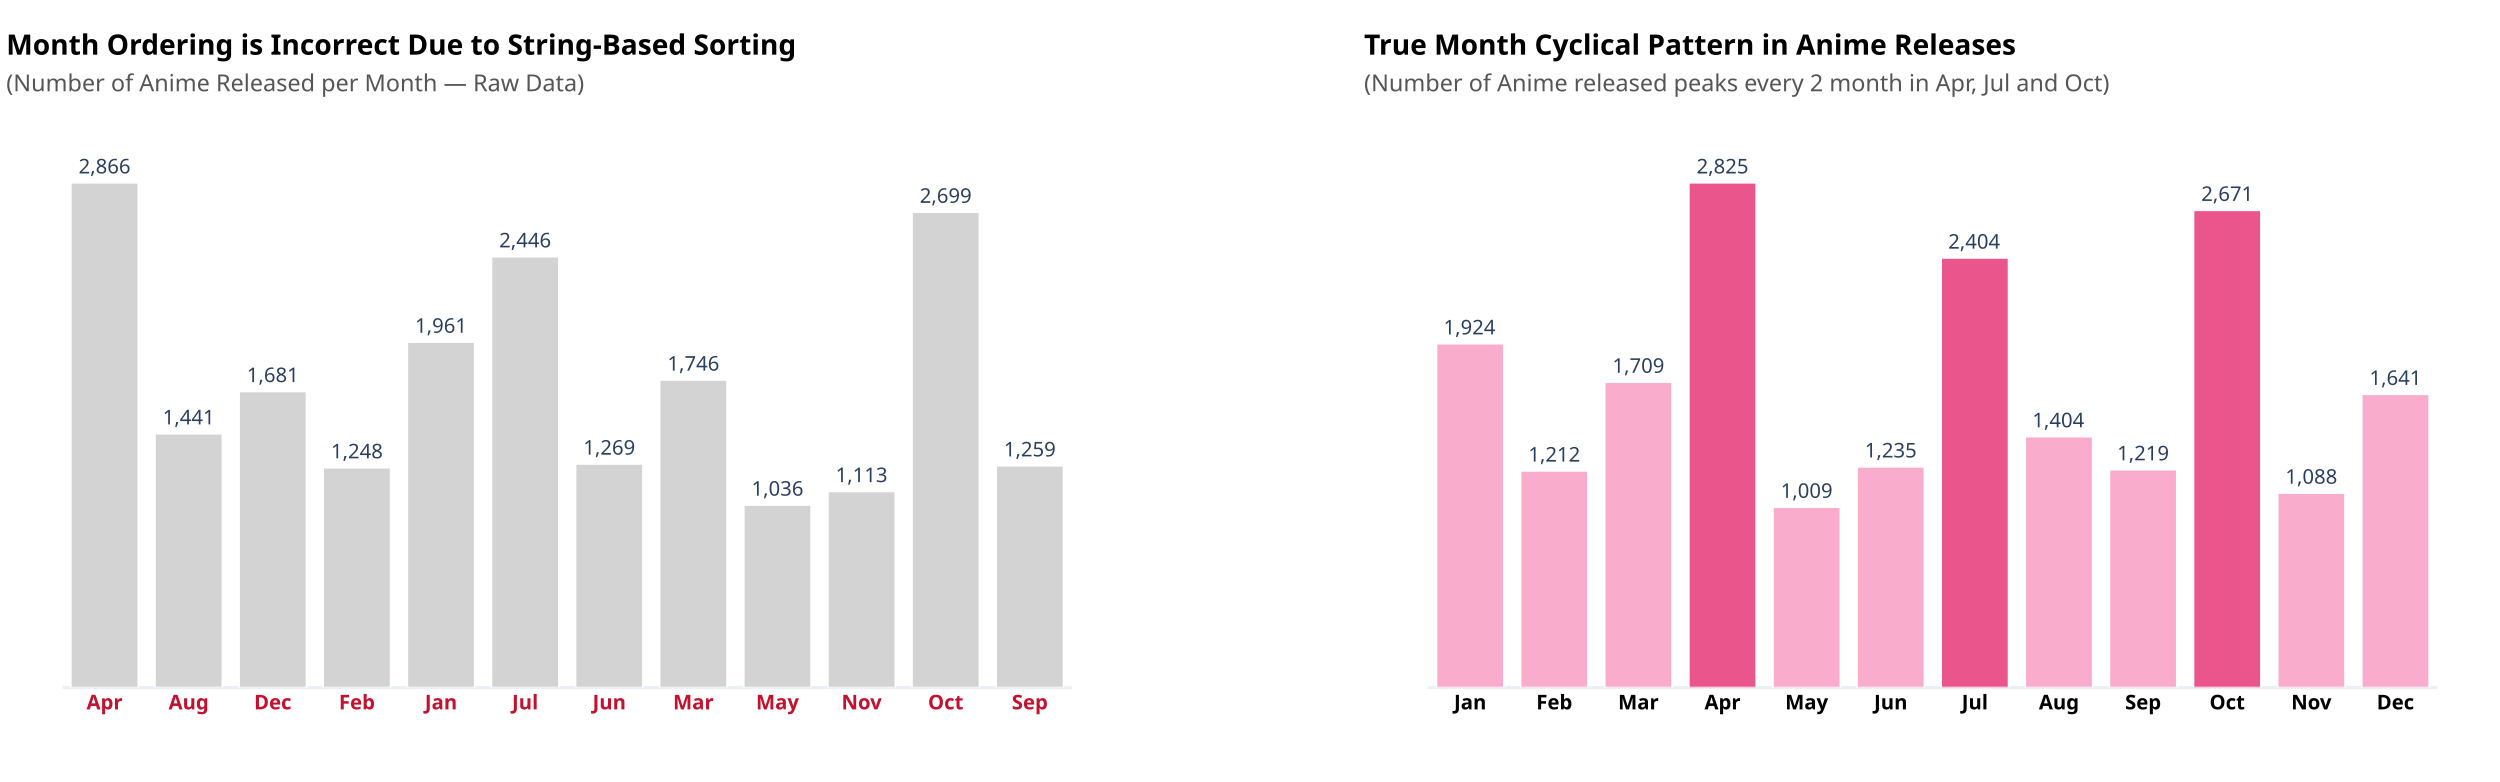
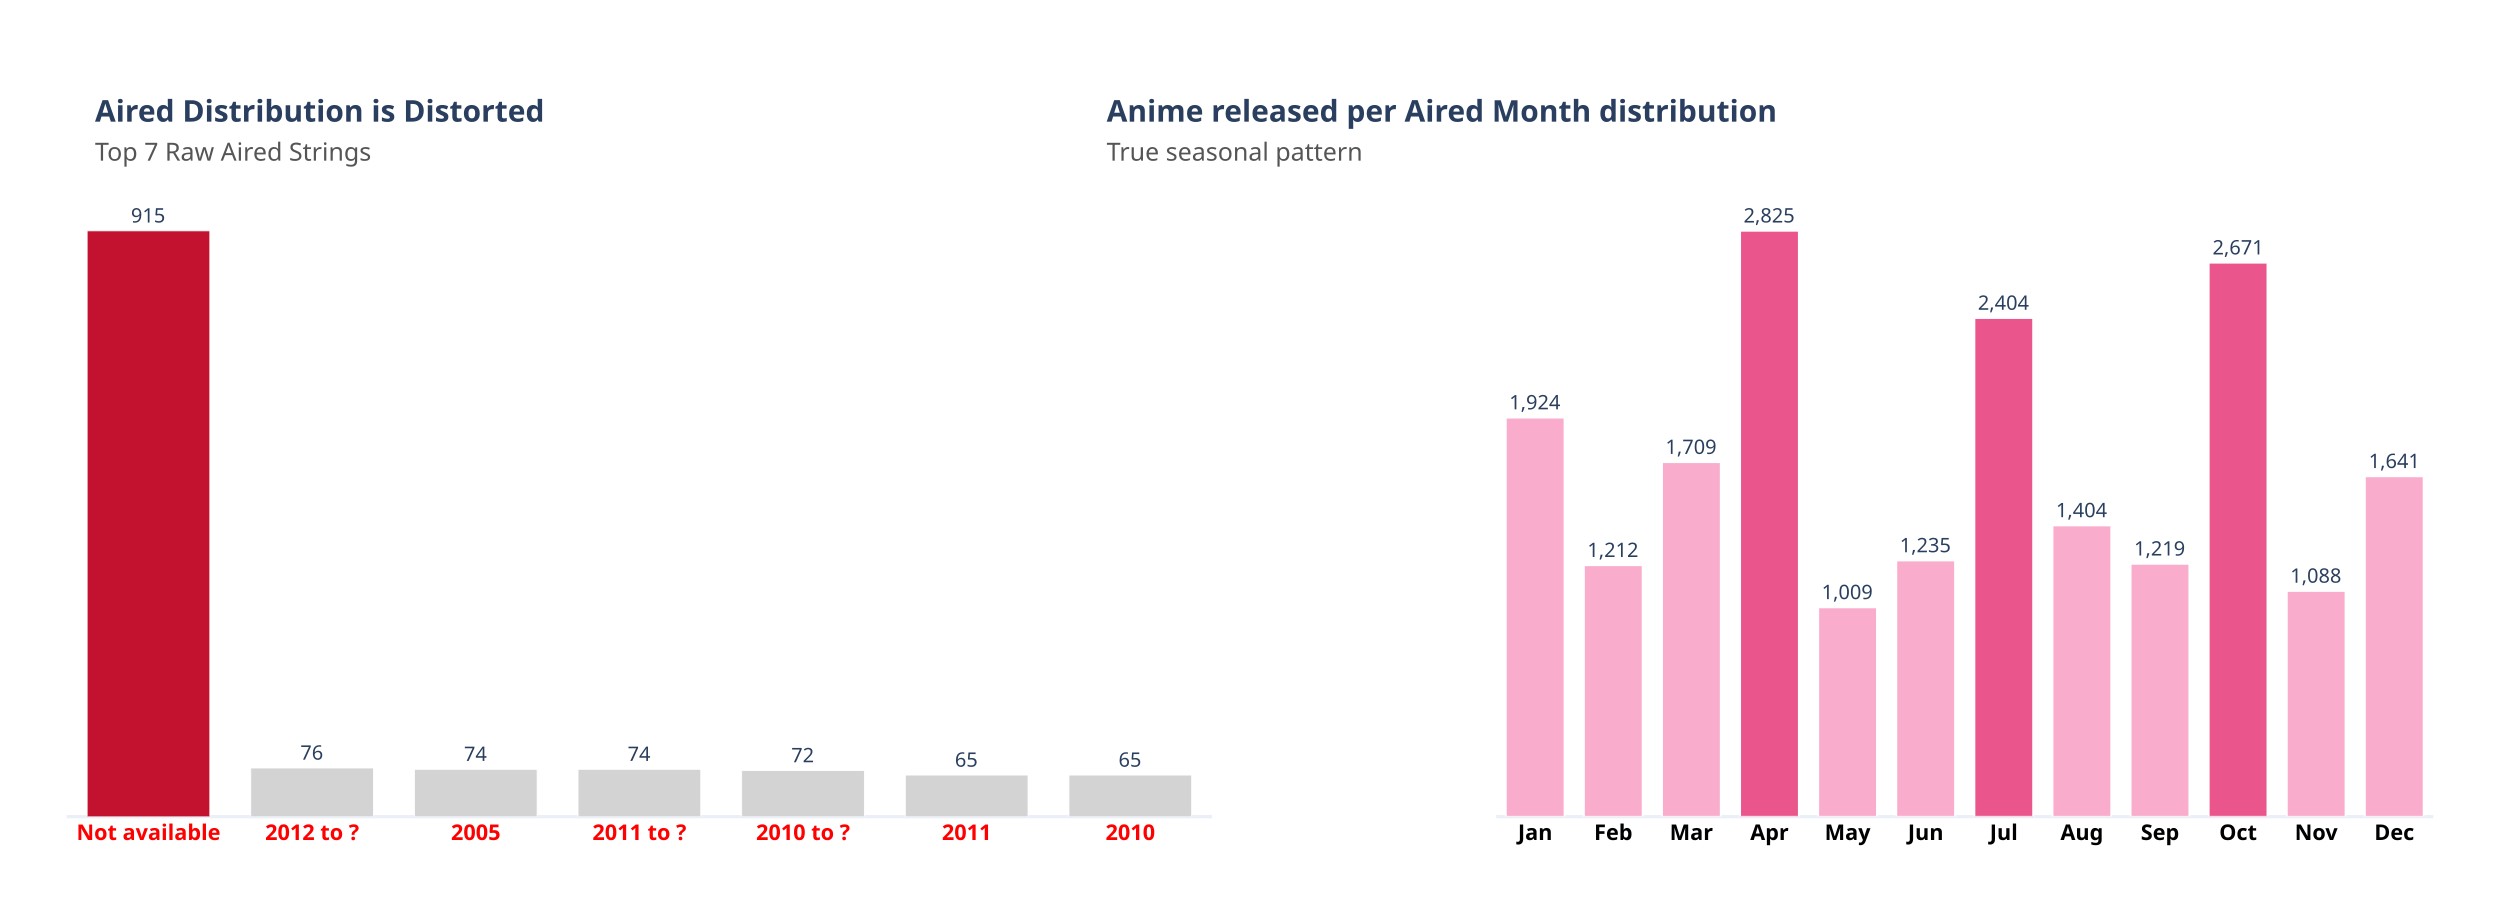
- <svg xmlns="http://www.w3.org/2000/svg" class="main-svg" width="1600" height="500" style="" viewBox="0 0 1600 500">
-   <rect x="0" y="0" width="1600" height="500" style="fill: rgb(0, 0, 0); fill-opacity: 0;" />
-   <defs id="defs-ec958b">
+ <svg xmlns="http://www.w3.org/2000/svg" class="main-svg" width="1500" height="550" style="" viewBox="0 0 1500 550">
+   <rect x="0" y="0" width="1500" height="550" style="fill: rgb(0, 0, 0); fill-opacity: 0;" />
+   <defs id="defs-33fd9f">
    <g class="clips">
-       <clipPath id="clipec958bxyplot" class="plotclip">
-         <rect width="646" height="340" />
-       </clipPath>
-       <clipPath id="clipec958bx2y2plot" class="plotclip">
-         <rect width="646" height="340" />
-       </clipPath>
-       <clipPath class="axesclip" id="clipec958bx">
-         <rect x="40" y="0" width="646" height="500" />
-       </clipPath>
-       <clipPath class="axesclip" id="clipec958by">
-         <rect x="0" y="100" width="1600" height="340" />
-       </clipPath>
-       <clipPath class="axesclip" id="clipec958bxy">
-         <rect x="40" y="100" width="646" height="340" />
-       </clipPath>
-       <clipPath class="axesclip" id="clipec958by2">
-         <rect x="0" y="100" width="1600" height="340" />
-       </clipPath>
-       <clipPath class="axesclip" id="clipec958bxy2">
-         <rect x="40" y="100" width="646" height="340" />
-       </clipPath>
-       <clipPath class="axesclip" id="clipec958bx2">
-         <rect x="914" y="0" width="646" height="500" />
-       </clipPath>
-       <clipPath class="axesclip" id="clipec958bx2y">
-         <rect x="914" y="100" width="646" height="340" />
-       </clipPath>
-       <clipPath class="axesclip" id="clipec958bx2y2">
-         <rect x="914" y="100" width="646" height="340" />
+       <clipPath id="clip33fd9fxyplot" class="plotclip">
+         <rect width="687.28" height="370" />
+       </clipPath>
+       <clipPath id="clip33fd9fx2y2plot" class="plotclip">
+         <rect width="562.32" height="370" />
+       </clipPath>
+       <clipPath class="axesclip" id="clip33fd9fx">
+         <rect x="40" y="0" width="687.28" height="550" />
+       </clipPath>
+       <clipPath class="axesclip" id="clip33fd9fy">
+         <rect x="0" y="120" width="1500" height="370" />
+       </clipPath>
+       <clipPath class="axesclip" id="clip33fd9fxy">
+         <rect x="40" y="120" width="687.28" height="370" />
+       </clipPath>
+       <clipPath class="axesclip" id="clip33fd9fy2">
+         <rect x="0" y="120" width="1500" height="370" />
+       </clipPath>
+       <clipPath class="axesclip" id="clip33fd9fxy2">
+         <rect x="40" y="120" width="687.28" height="370" />
+       </clipPath>
+       <clipPath class="axesclip" id="clip33fd9fx2">
+         <rect x="897.68" y="0" width="562.32" height="550" />
+       </clipPath>
+       <clipPath class="axesclip" id="clip33fd9fx2y">
+         <rect x="897.68" y="120" width="562.32" height="370" />
+       </clipPath>
+       <clipPath class="axesclip" id="clip33fd9fx2y2">
+         <rect x="897.68" y="120" width="562.32" height="370" />
      </clipPath>
    </g>
    <g class="gradients" />
    <g class="patterns" />
  </defs>
  <g class="bglayer">
-     <rect class="bg" x="40" y="100" width="646" height="340" style="fill: rgb(0, 0, 0); fill-opacity: 0; stroke-width: 0;" />
-     <rect class="bg" x="914" y="100" width="646" height="340" style="fill: rgb(0, 0, 0); fill-opacity: 0; stroke-width: 0;" />
+     <rect class="bg" x="40" y="120" width="687.28" height="370" style="fill: rgb(0, 0, 0); fill-opacity: 0; stroke-width: 0;" />
+     <rect class="bg" x="897.68" y="120" width="562.32" height="370" style="fill: rgb(0, 0, 0); fill-opacity: 0; stroke-width: 0;" />
  </g>
  <g class="layer-below">
    <g class="imagelayer" />
    <g class="shapelayer" />
  </g>
  <g class="cartesianlayer">
    <g class="subplot xy">
      <g class="layer-subplot">
        <g class="shapelayer" />
        <g class="imagelayer" />
      </g>
      <g class="minor-gridlayer">
        <g class="x" />
        <g class="y" />
      </g>
      <g class="gridlayer">
        <g class="x" />
        <g class="y" />
      </g>
      <g class="zerolinelayer">
-         <path class="yzl zl crisp" transform="translate(0,440)" d="M40,0h646" style="stroke: rgb(235, 240, 248); stroke-opacity: 1; stroke-width: 2px;" />
+         <path class="yzl zl crisp" transform="translate(0,490)" d="M40,0h687.28" style="stroke: rgb(235, 240, 248); stroke-opacity: 1; stroke-width: 2px;" />
      </g>
      <g class="layer-between">
        <g class="shapelayer" />
        <g class="imagelayer" />
      </g>
      <path class="xlines-below" />
      <path class="ylines-below" />
      <g class="overlines-below" />
      <g class="xaxislayer-below" />
      <g class="yaxislayer-below" />
      <g class="overaxes-below" />
      <g class="overplot">
-         <g class="xy" transform="translate(40,100)" clip-path="url(#clipec958bxyplot)">
+         <g class="xy" transform="translate(40,120)" clip-path="url(#clip33fd9fxyplot)">
          <g class="barlayer mlayer">
            <g class="trace bars" style="opacity: 1;">
              <g class="points">
                <g class="point">
-                   <path d="M5.38,340V17H48.45V340Z" style="vector-effect: none; opacity: 1; stroke-width: 1px; fill: rgb(211, 211, 211); fill-opacity: 1; stroke: rgb(255, 255, 255); stroke-opacity: 1;" />
-                   <text class="bartext bartext-outside" text-anchor="middle" data-notex="1" x="0" y="0" style="font-family: Tahoma; font-size: 13px; fill: rgb(42, 63, 95); fill-opacity: 1; white-space: pre;" transform="translate(26.915,11)">2,866</text>
-                 </g>
-                 <g class="point">
-                   <path d="M59.22,340V177.6H102.28V340Z" style="vector-effect: none; opacity: 1; stroke-width: 1px; fill: rgb(211, 211, 211); fill-opacity: 1; stroke: rgb(255, 255, 255); stroke-opacity: 1;" />
-                   <text class="bartext bartext-outside" text-anchor="middle" data-notex="1" x="0" y="0" style="font-family: Tahoma; font-size: 13px; fill: rgb(42, 63, 95); fill-opacity: 1; white-space: pre;" transform="translate(80.75,171.6)">1,441</text>
-                 </g>
-                 <g class="point">
-                   <path d="M113.05,340V150.55H156.12V340Z" style="vector-effect: none; opacity: 1; stroke-width: 1px; fill: rgb(211, 211, 211); fill-opacity: 1; stroke: rgb(255, 255, 255); stroke-opacity: 1;" />
-                   <text class="bartext bartext-outside" text-anchor="middle" data-notex="1" x="0" y="0" style="font-family: Tahoma; font-size: 13px; fill: rgb(42, 63, 95); fill-opacity: 1; white-space: pre;" transform="translate(134.585,144.55)">1,681</text>
-                 </g>
-                 <g class="point">
-                   <path d="M166.88,340V199.35H209.95V340Z" style="vector-effect: none; opacity: 1; stroke-width: 1px; fill: rgb(211, 211, 211); fill-opacity: 1; stroke: rgb(255, 255, 255); stroke-opacity: 1;" />
-                   <text class="bartext bartext-outside" text-anchor="middle" data-notex="1" x="0" y="0" style="font-family: Tahoma; font-size: 13px; fill: rgb(42, 63, 95); fill-opacity: 1; white-space: pre;" transform="translate(188.415,193.35)">1,248</text>
-                 </g>
-                 <g class="point">
-                   <path d="M220.72,340V118.99H263.78V340Z" style="vector-effect: none; opacity: 1; stroke-width: 1px; fill: rgb(211, 211, 211); fill-opacity: 1; stroke: rgb(255, 255, 255); stroke-opacity: 1;" />
-                   <text class="bartext bartext-outside" text-anchor="middle" data-notex="1" x="0" y="0" style="font-family: Tahoma; font-size: 13px; fill: rgb(42, 63, 95); fill-opacity: 1; white-space: pre;" transform="translate(242.25,112.99)">1,961</text>
-                 </g>
-                 <g class="point">
-                   <path d="M274.55,340V64.33H317.62V340Z" style="vector-effect: none; opacity: 1; stroke-width: 1px; fill: rgb(211, 211, 211); fill-opacity: 1; stroke: rgb(255, 255, 255); stroke-opacity: 1;" />
-                   <text class="bartext bartext-outside" text-anchor="middle" data-notex="1" x="0" y="0" style="font-family: Tahoma; font-size: 13px; fill: rgb(42, 63, 95); fill-opacity: 1; white-space: pre;" transform="translate(296.085,58.33)">2,446</text>
-                 </g>
-                 <g class="point">
-                   <path d="M328.38,340V196.98H371.45V340Z" style="vector-effect: none; opacity: 1; stroke-width: 1px; fill: rgb(211, 211, 211); fill-opacity: 1; stroke: rgb(255, 255, 255); stroke-opacity: 1;" />
-                   <text class="bartext bartext-outside" text-anchor="middle" data-notex="1" x="0" y="0" style="font-family: Tahoma; font-size: 13px; fill: rgb(42, 63, 95); fill-opacity: 1; white-space: pre;" transform="translate(349.915,190.98)">1,269</text>
-                 </g>
-                 <g class="point">
-                   <path d="M382.22,340V143.22H425.28V340Z" style="vector-effect: none; opacity: 1; stroke-width: 1px; fill: rgb(211, 211, 211); fill-opacity: 1; stroke: rgb(255, 255, 255); stroke-opacity: 1;" />
-                   <text class="bartext bartext-outside" text-anchor="middle" data-notex="1" x="0" y="0" style="font-family: Tahoma; font-size: 13px; fill: rgb(42, 63, 95); fill-opacity: 1; white-space: pre;" transform="translate(403.75,137.22)">1,746</text>
-                 </g>
-                 <g class="point">
-                   <path d="M436.05,340V223.24H479.12V340Z" style="vector-effect: none; opacity: 1; stroke-width: 1px; fill: rgb(211, 211, 211); fill-opacity: 1; stroke: rgb(255, 255, 255); stroke-opacity: 1;" />
-                   <text class="bartext bartext-outside" text-anchor="middle" data-notex="1" x="0" y="0" style="font-family: Tahoma; font-size: 13px; fill: rgb(42, 63, 95); fill-opacity: 1; white-space: pre;" transform="translate(457.585,217.24)">1,036</text>
-                 </g>
-                 <g class="point">
-                   <path d="M489.88,340V214.56H532.95V340Z" style="vector-effect: none; opacity: 1; stroke-width: 1px; fill: rgb(211, 211, 211); fill-opacity: 1; stroke: rgb(255, 255, 255); stroke-opacity: 1;" />
-                   <text class="bartext bartext-outside" text-anchor="middle" data-notex="1" x="0" y="0" style="font-family: Tahoma; font-size: 13px; fill: rgb(42, 63, 95); fill-opacity: 1; white-space: pre;" transform="translate(511.415,208.56)">1,113</text>
-                 </g>
-                 <g class="point">
-                   <path d="M543.72,340V35.82H586.78V340Z" style="vector-effect: none; opacity: 1; stroke-width: 1px; fill: rgb(211, 211, 211); fill-opacity: 1; stroke: rgb(255, 255, 255); stroke-opacity: 1;" />
-                   <text class="bartext bartext-outside" text-anchor="middle" data-notex="1" x="0" y="0" style="font-family: Tahoma; font-size: 13px; fill: rgb(42, 63, 95); fill-opacity: 1; white-space: pre;" transform="translate(565.25,29.82)">2,699</text>
-                 </g>
-                 <g class="point">
-                   <path d="M597.55,340V198.11H640.62V340Z" style="vector-effect: none; opacity: 1; stroke-width: 1px; fill: rgb(211, 211, 211); fill-opacity: 1; stroke: rgb(255, 255, 255); stroke-opacity: 1;" />
-                   <text class="bartext bartext-outside" text-anchor="middle" data-notex="1" x="0" y="0" style="font-family: Tahoma; font-size: 13px; fill: rgb(42, 63, 95); fill-opacity: 1; white-space: pre;" transform="translate(619.085,192.11)">1,259</text>
+                   <path d="M12.27,370V18.5H85.91V370Z" style="vector-effect: none; opacity: 1; stroke-width: 0.5px; fill: rgb(195, 18, 47); fill-opacity: 1; stroke: rgb(255, 255, 255); stroke-opacity: 1;" />
+                   <text class="bartext bartext-outside" text-anchor="middle" data-notex="1" x="0" y="0" style="font-family: Tahoma; font-size: 12px; fill: rgb(42, 63, 95); fill-opacity: 1; white-space: pre;" transform="translate(48.86734,13.5)">915</text>
+                 </g>
+                 <g class="point">
+                   <path d="M110.46,370V340.8H184.09V370Z" style="vector-effect: none; opacity: 1; stroke-width: 0.5px; fill: rgb(211, 211, 211); fill-opacity: 1; stroke: rgb(255, 255, 255); stroke-opacity: 1;" />
+                   <text class="bartext bartext-outside" text-anchor="middle" data-notex="1" x="0" y="0" style="font-family: Tahoma; font-size: 12px; fill: rgb(42, 63, 95); fill-opacity: 1; white-space: pre;" transform="translate(147.0543,335.8)">76</text>
+                 </g>
+                 <g class="point">
+                   <path d="M208.64,370V341.57H282.28V370Z" style="vector-effect: none; opacity: 1; stroke-width: 0.5px; fill: rgb(211, 211, 211); fill-opacity: 1; stroke: rgb(255, 255, 255); stroke-opacity: 1;" />
+                   <text class="bartext bartext-outside" text-anchor="middle" data-notex="1" x="0" y="0" style="font-family: Tahoma; font-size: 12px; fill: rgb(42, 63, 95); fill-opacity: 1; white-space: pre;" transform="translate(245.2393,336.57)">74</text>
+                 </g>
+                 <g class="point">
+                   <path d="M306.82,370V341.57H380.46V370Z" style="vector-effect: none; opacity: 1; stroke-width: 0.5px; fill: rgb(211, 211, 211); fill-opacity: 1; stroke: rgb(255, 255, 255); stroke-opacity: 1;" />
+                   <text class="bartext bartext-outside" text-anchor="middle" data-notex="1" x="0" y="0" style="font-family: Tahoma; font-size: 12px; fill: rgb(42, 63, 95); fill-opacity: 1; white-space: pre;" transform="translate(343.4193,336.57)">74</text>
+                 </g>
+                 <g class="point">
+                   <path d="M405,370V342.34H478.64V370Z" style="vector-effect: none; opacity: 1; stroke-width: 0.5px; fill: rgb(211, 211, 211); fill-opacity: 1; stroke: rgb(255, 255, 255); stroke-opacity: 1;" />
+                   <text class="bartext bartext-outside" text-anchor="middle" data-notex="1" x="0" y="0" style="font-family: Tahoma; font-size: 12px; fill: rgb(42, 63, 95); fill-opacity: 1; white-space: pre;" transform="translate(441.5993,337.34)">72</text>
+                 </g>
+                 <g class="point">
+                   <path d="M503.19,370V345.03H576.82V370Z" style="vector-effect: none; opacity: 1; stroke-width: 0.5px; fill: rgb(211, 211, 211); fill-opacity: 1; stroke: rgb(255, 255, 255); stroke-opacity: 1;" />
+                   <text class="bartext bartext-outside" text-anchor="middle" data-notex="1" x="0" y="0" style="font-family: Tahoma; font-size: 12px; fill: rgb(42, 63, 95); fill-opacity: 1; white-space: pre;" transform="translate(539.7843,340.03)">65</text>
+                 </g>
+                 <g class="point">
+                   <path d="M601.37,370V345.03H675.01V370Z" style="vector-effect: none; opacity: 1; stroke-width: 0.5px; fill: rgb(211, 211, 211); fill-opacity: 1; stroke: rgb(255, 255, 255); stroke-opacity: 1;" />
+                   <text class="bartext bartext-outside" text-anchor="middle" data-notex="1" x="0" y="0" style="font-family: Tahoma; font-size: 12px; fill: rgb(42, 63, 95); fill-opacity: 1; white-space: pre;" transform="translate(637.9693,340.03)">65</text>
                </g>
              </g>
            </g>
          </g>
        </g>
      </g>
      <g class="zerolinelayer-above" />
      <path class="xlines-above crisp" d="M0,0" style="fill: none;" />
      <path class="ylines-above crisp" d="M0,0" style="fill: none;" />
      <g class="overlines-above" />
      <g class="xaxislayer-above">
        <g class="xtick">
-           <text text-anchor="middle" x="0" y="454" transform="translate(66.92,0)" style="font-family: Tahoma; font-size: 13px; fill: rgb(195, 18, 47); fill-opacity: 1; font-weight: bold; white-space: pre;">Apr</text>
-         </g>
-         <g class="xtick">
-           <text text-anchor="middle" x="0" y="454" transform="translate(120.75,0)" style="font-family: Tahoma; font-size: 13px; fill: rgb(195, 18, 47); fill-opacity: 1; font-weight: bold; white-space: pre;">Aug</text>
-         </g>
-         <g class="xtick">
-           <text text-anchor="middle" x="0" y="454" transform="translate(174.58,0)" style="font-family: Tahoma; font-size: 13px; fill: rgb(195, 18, 47); fill-opacity: 1; font-weight: bold; white-space: pre;">Dec</text>
-         </g>
-         <g class="xtick">
-           <text text-anchor="middle" x="0" y="454" transform="translate(228.42,0)" style="font-family: Tahoma; font-size: 13px; fill: rgb(195, 18, 47); fill-opacity: 1; font-weight: bold; white-space: pre;">Feb</text>
-         </g>
-         <g class="xtick">
-           <text text-anchor="middle" x="0" y="454" transform="translate(282.25,0)" style="font-family: Tahoma; font-size: 13px; fill: rgb(195, 18, 47); fill-opacity: 1; font-weight: bold; white-space: pre;">Jan</text>
-         </g>
-         <g class="xtick">
-           <text text-anchor="middle" x="0" y="454" transform="translate(336.08,0)" style="font-family: Tahoma; font-size: 13px; fill: rgb(195, 18, 47); fill-opacity: 1; font-weight: bold; white-space: pre;">Jul</text>
-         </g>
-         <g class="xtick">
-           <text text-anchor="middle" x="0" y="454" transform="translate(389.92,0)" style="font-family: Tahoma; font-size: 13px; fill: rgb(195, 18, 47); fill-opacity: 1; font-weight: bold; white-space: pre;">Jun</text>
-         </g>
-         <g class="xtick">
-           <text text-anchor="middle" x="0" y="454" transform="translate(443.75,0)" style="font-family: Tahoma; font-size: 13px; fill: rgb(195, 18, 47); fill-opacity: 1; font-weight: bold; white-space: pre;">Mar</text>
-         </g>
-         <g class="xtick">
-           <text text-anchor="middle" x="0" y="454" transform="translate(497.58,0)" style="font-family: Tahoma; font-size: 13px; fill: rgb(195, 18, 47); fill-opacity: 1; font-weight: bold; white-space: pre;">May</text>
-         </g>
-         <g class="xtick">
-           <text text-anchor="middle" x="0" y="454" transform="translate(551.42,0)" style="font-family: Tahoma; font-size: 13px; fill: rgb(195, 18, 47); fill-opacity: 1; font-weight: bold; white-space: pre;">Nov</text>
-         </g>
-         <g class="xtick">
-           <text text-anchor="middle" x="0" y="454" transform="translate(605.25,0)" style="font-family: Tahoma; font-size: 13px; fill: rgb(195, 18, 47); fill-opacity: 1; font-weight: bold; white-space: pre;">Oct</text>
-         </g>
-         <g class="xtick">
-           <text text-anchor="middle" x="0" y="454" transform="translate(659.08,0)" style="font-family: Tahoma; font-size: 13px; fill: rgb(195, 18, 47); fill-opacity: 1; font-weight: bold; white-space: pre;">Sep</text>
+           <text text-anchor="middle" x="0" y="504" transform="translate(89.09,0)" style="font-family: Tahoma; font-size: 13px; fill: rgb(255, 0, 0); fill-opacity: 1; font-weight: bold; white-space: pre;">Not available</text>
+         </g>
+         <g class="xtick">
+           <text text-anchor="middle" x="0" y="504" transform="translate(187.27,0)" style="font-family: Tahoma; font-size: 13px; fill: rgb(255, 0, 0); fill-opacity: 1; font-weight: bold; white-space: pre;">2012 to ?</text>
+         </g>
+         <g class="xtick">
+           <text text-anchor="middle" x="0" y="504" transform="translate(285.46,0)" style="font-family: Tahoma; font-size: 13px; fill: rgb(255, 0, 0); fill-opacity: 1; font-weight: bold; white-space: pre;">2005</text>
+         </g>
+         <g class="xtick">
+           <text text-anchor="middle" x="0" y="504" transform="translate(383.64,0)" style="font-family: Tahoma; font-size: 13px; fill: rgb(255, 0, 0); fill-opacity: 1; font-weight: bold; white-space: pre;">2011 to ?</text>
+         </g>
+         <g class="xtick">
+           <text text-anchor="middle" x="0" y="504" transform="translate(481.82,0)" style="font-family: Tahoma; font-size: 13px; fill: rgb(255, 0, 0); fill-opacity: 1; font-weight: bold; white-space: pre;">2010 to ?</text>
+         </g>
+         <g class="xtick">
+           <text text-anchor="middle" x="0" y="504" transform="translate(580.01,0)" style="font-family: Tahoma; font-size: 13px; fill: rgb(255, 0, 0); fill-opacity: 1; font-weight: bold; white-space: pre;">2011</text>
+         </g>
+         <g class="xtick">
+           <text text-anchor="middle" x="0" y="504" transform="translate(678.19,0)" style="font-family: Tahoma; font-size: 13px; fill: rgb(255, 0, 0); fill-opacity: 1; font-weight: bold; white-space: pre;">2010</text>
        </g>
      </g>
      <g class="yaxislayer-above" />
      <g class="overaxes-above" />
    </g>
    <g class="subplot x2y2">
      <g class="layer-subplot">
        <g class="shapelayer" />
        <g class="imagelayer" />
      </g>
      <g class="minor-gridlayer">
        <g class="x2" />
        <g class="y2" />
      </g>
      <g class="gridlayer">
        <g class="x2" />
        <g class="y2" />
      </g>
      <g class="zerolinelayer">
-         <path class="y2zl zl crisp" transform="translate(0,440)" d="M914,0h646" style="stroke: rgb(235, 240, 248); stroke-opacity: 1; stroke-width: 2px;" />
+         <path class="y2zl zl crisp" transform="translate(0,490)" d="M897.68,0h562.32" style="stroke: rgb(235, 240, 248); stroke-opacity: 1; stroke-width: 2px;" />
      </g>
      <g class="layer-between">
        <g class="shapelayer" />
        <g class="imagelayer" />
      </g>
      <path class="xlines-below" />
      <path class="ylines-below" />
      <g class="overlines-below" />
      <g class="xaxislayer-below" />
      <g class="yaxislayer-below" />
      <g class="overaxes-below" />
      <g class="overplot">
-         <g class="x2y2" transform="translate(914,100)" clip-path="url(#clipec958bx2y2plot)">
+         <g class="x2y2" transform="translate(897.68,120)" clip-path="url(#clip33fd9fx2y2plot)">
          <g class="barlayer mlayer">
            <g class="trace bars" style="opacity: 1;">
              <g class="points">
                <g class="point">
-                   <path d="M5.38,340V120.02H48.45V340Z" style="vector-effect: none; opacity: 1; stroke-width: 1px; fill: rgb(249, 172, 204); fill-opacity: 1; stroke: rgb(255, 255, 255); stroke-opacity: 1;" />
-                   <text class="bartext bartext-outside" text-anchor="middle" data-notex="1" x="0" y="0" style="font-family: Tahoma; font-size: 13px; fill: rgb(42, 63, 95); fill-opacity: 1; white-space: pre;" transform="translate(26.46627,114.02)">1,924</text>
-                 </g>
-                 <g class="point">
-                   <path d="M59.22,340V201.42H102.28V340Z" style="vector-effect: none; opacity: 1; stroke-width: 1px; fill: rgb(249, 172, 204); fill-opacity: 1; stroke: rgb(255, 255, 255); stroke-opacity: 1;" />
-                   <text class="bartext bartext-outside" text-anchor="middle" data-notex="1" x="0" y="0" style="font-family: Tahoma; font-size: 13px; fill: rgb(42, 63, 95); fill-opacity: 1; white-space: pre;" transform="translate(80.75,195.42)">1,212</text>
-                 </g>
-                 <g class="point">
-                   <path d="M113.05,340V144.6H156.12V340Z" style="vector-effect: none; opacity: 1; stroke-width: 1px; fill: rgb(249, 172, 204); fill-opacity: 1; stroke: rgb(255, 255, 255); stroke-opacity: 1;" />
-                   <text class="bartext bartext-outside" text-anchor="middle" data-notex="1" x="0" y="0" style="font-family: Tahoma; font-size: 13px; fill: rgb(42, 63, 95); fill-opacity: 1; white-space: pre;" transform="translate(134.585,138.6)">1,709</text>
-                 </g>
-                 <g class="point">
-                   <path d="M166.88,340V17H209.95V340Z" style="vector-effect: none; opacity: 1; stroke-width: 1px; fill: rgb(234, 86, 140); fill-opacity: 1; stroke: rgb(255, 255, 255); stroke-opacity: 1;" />
-                   <text class="bartext bartext-outside" text-anchor="middle" data-notex="1" x="0" y="0" style="font-family: Tahoma; font-size: 13px; fill: rgb(42, 63, 95); fill-opacity: 1; white-space: pre;" transform="translate(188.415,11)">2,825</text>
-                 </g>
-                 <g class="point">
-                   <path d="M220.72,340V224.63H263.78V340Z" style="vector-effect: none; opacity: 1; stroke-width: 1px; fill: rgb(249, 172, 204); fill-opacity: 1; stroke: rgb(255, 255, 255); stroke-opacity: 1;" />
-                   <text class="bartext bartext-outside" text-anchor="middle" data-notex="1" x="0" y="0" style="font-family: Tahoma; font-size: 13px; fill: rgb(42, 63, 95); fill-opacity: 1; white-space: pre;" transform="translate(242.25,218.63)">1,009</text>
-                 </g>
-                 <g class="point">
-                   <path d="M274.55,340V198.79H317.62V340Z" style="vector-effect: none; opacity: 1; stroke-width: 1px; fill: rgb(249, 172, 204); fill-opacity: 1; stroke: rgb(255, 255, 255); stroke-opacity: 1;" />
-                   <text class="bartext bartext-outside" text-anchor="middle" data-notex="1" x="0" y="0" style="font-family: Tahoma; font-size: 13px; fill: rgb(42, 63, 95); fill-opacity: 1; white-space: pre;" transform="translate(296.085,192.79)">1,235</text>
-                 </g>
-                 <g class="point">
-                   <path d="M328.38,340V65.14H371.45V340Z" style="vector-effect: none; opacity: 1; stroke-width: 1px; fill: rgb(234, 86, 140); fill-opacity: 1; stroke: rgb(255, 255, 255); stroke-opacity: 1;" />
-                   <text class="bartext bartext-outside" text-anchor="middle" data-notex="1" x="0" y="0" style="font-family: Tahoma; font-size: 13px; fill: rgb(42, 63, 95); fill-opacity: 1; white-space: pre;" transform="translate(349.4663,59.14)">2,404</text>
-                 </g>
-                 <g class="point">
-                   <path d="M382.22,340V179.47H425.28V340Z" style="vector-effect: none; opacity: 1; stroke-width: 1px; fill: rgb(249, 172, 204); fill-opacity: 1; stroke: rgb(255, 255, 255); stroke-opacity: 1;" />
-                   <text class="bartext bartext-outside" text-anchor="middle" data-notex="1" x="0" y="0" style="font-family: Tahoma; font-size: 13px; fill: rgb(42, 63, 95); fill-opacity: 1; white-space: pre;" transform="translate(403.3013,173.47)">1,404</text>
-                 </g>
-                 <g class="point">
-                   <path d="M436.05,340V200.62H479.12V340Z" style="vector-effect: none; opacity: 1; stroke-width: 1px; fill: rgb(249, 172, 204); fill-opacity: 1; stroke: rgb(255, 255, 255); stroke-opacity: 1;" />
-                   <text class="bartext bartext-outside" text-anchor="middle" data-notex="1" x="0" y="0" style="font-family: Tahoma; font-size: 13px; fill: rgb(42, 63, 95); fill-opacity: 1; white-space: pre;" transform="translate(457.585,194.62)">1,219</text>
-                 </g>
-                 <g class="point">
-                   <path d="M489.88,340V34.61H532.95V340Z" style="vector-effect: none; opacity: 1; stroke-width: 1px; fill: rgb(234, 86, 140); fill-opacity: 1; stroke: rgb(255, 255, 255); stroke-opacity: 1;" />
-                   <text class="bartext bartext-outside" text-anchor="middle" data-notex="1" x="0" y="0" style="font-family: Tahoma; font-size: 13px; fill: rgb(42, 63, 95); fill-opacity: 1; white-space: pre;" transform="translate(511.415,28.61)">2,671</text>
-                 </g>
-                 <g class="point">
-                   <path d="M543.72,340V215.6H586.78V340Z" style="vector-effect: none; opacity: 1; stroke-width: 1px; fill: rgb(249, 172, 204); fill-opacity: 1; stroke: rgb(255, 255, 255); stroke-opacity: 1;" />
-                   <text class="bartext bartext-outside" text-anchor="middle" data-notex="1" x="0" y="0" style="font-family: Tahoma; font-size: 13px; fill: rgb(42, 63, 95); fill-opacity: 1; white-space: pre;" transform="translate(565.25,209.6)">1,088</text>
-                 </g>
-                 <g class="point">
-                   <path d="M597.55,340V152.37H640.62V340Z" style="vector-effect: none; opacity: 1; stroke-width: 1px; fill: rgb(249, 172, 204); fill-opacity: 1; stroke: rgb(255, 255, 255); stroke-opacity: 1;" />
-                   <text class="bartext bartext-outside" text-anchor="middle" data-notex="1" x="0" y="0" style="font-family: Tahoma; font-size: 13px; fill: rgb(42, 63, 95); fill-opacity: 1; white-space: pre;" transform="translate(619.085,146.37)">1,641</text>
+                   <path d="M5.86,370V130.61H41V370Z" style="vector-effect: none; opacity: 1; stroke-width: 1px; fill: rgb(249, 172, 204); fill-opacity: 1; stroke: rgb(255, 255, 255); stroke-opacity: 1;" />
+                   <text class="bartext bartext-outside" text-anchor="middle" data-notex="1" x="0" y="0" style="font-family: Tahoma; font-size: 12px; fill: rgb(42, 63, 95); fill-opacity: 1; white-space: pre;" transform="translate(23.2093,125.61)">1,924</text>
+                 </g>
+                 <g class="point">
+                   <path d="M52.72,370V219.2H87.86V370Z" style="vector-effect: none; opacity: 1; stroke-width: 1px; fill: rgb(249, 172, 204); fill-opacity: 1; stroke: rgb(255, 255, 255); stroke-opacity: 1;" />
+                   <text class="bartext bartext-outside" text-anchor="middle" data-notex="1" x="0" y="0" style="font-family: Tahoma; font-size: 12px; fill: rgb(42, 63, 95); fill-opacity: 1; white-space: pre;" transform="translate(70.0693,214.2)">1,212</text>
+                 </g>
+                 <g class="point">
+                   <path d="M99.58,370V157.36H134.72V370Z" style="vector-effect: none; opacity: 1; stroke-width: 1px; fill: rgb(249, 172, 204); fill-opacity: 1; stroke: rgb(255, 255, 255); stroke-opacity: 1;" />
+                   <text class="bartext bartext-outside" text-anchor="middle" data-notex="1" x="0" y="0" style="font-family: Tahoma; font-size: 12px; fill: rgb(42, 63, 95); fill-opacity: 1; white-space: pre;" transform="translate(116.9322,152.36)">1,709</text>
+                 </g>
+                 <g class="point">
+                   <path d="M146.44,370V18.5H181.58V370Z" style="vector-effect: none; opacity: 1; stroke-width: 1px; fill: rgb(234, 86, 140); fill-opacity: 1; stroke: rgb(255, 255, 255); stroke-opacity: 1;" />
+                   <text class="bartext bartext-outside" text-anchor="middle" data-notex="1" x="0" y="0" style="font-family: Tahoma; font-size: 12px; fill: rgb(42, 63, 95); fill-opacity: 1; white-space: pre;" transform="translate(163.7893,13.5)">2,825</text>
+                 </g>
+                 <g class="point">
+                   <path d="M193.3,370V244.46H228.44V370Z" style="vector-effect: none; opacity: 1; stroke-width: 1px; fill: rgb(249, 172, 204); fill-opacity: 1; stroke: rgb(255, 255, 255); stroke-opacity: 1;" />
+                   <text class="bartext bartext-outside" text-anchor="middle" data-notex="1" x="0" y="0" style="font-family: Tahoma; font-size: 12px; fill: rgb(42, 63, 95); fill-opacity: 1; white-space: pre;" transform="translate(210.6493,239.46)">1,009</text>
+                 </g>
+                 <g class="point">
+                   <path d="M240.16,370V216.34H275.3V370Z" style="vector-effect: none; opacity: 1; stroke-width: 1px; fill: rgb(249, 172, 204); fill-opacity: 1; stroke: rgb(255, 255, 255); stroke-opacity: 1;" />
+                   <text class="bartext bartext-outside" text-anchor="middle" data-notex="1" x="0" y="0" style="font-family: Tahoma; font-size: 12px; fill: rgb(42, 63, 95); fill-opacity: 1; white-space: pre;" transform="translate(257.5093,211.34)">1,235</text>
+                 </g>
+                 <g class="point">
+                   <path d="M287.02,370V70.88H322.16V370Z" style="vector-effect: none; opacity: 1; stroke-width: 1px; fill: rgb(234, 86, 140); fill-opacity: 1; stroke: rgb(255, 255, 255); stroke-opacity: 1;" />
+                   <text class="bartext bartext-outside" text-anchor="middle" data-notex="1" x="0" y="0" style="font-family: Tahoma; font-size: 12px; fill: rgb(42, 63, 95); fill-opacity: 1; white-space: pre;" transform="translate(304.3693,65.88)">2,404</text>
+                 </g>
+                 <g class="point">
+                   <path d="M333.88,370V195.31H369.02V370Z" style="vector-effect: none; opacity: 1; stroke-width: 1px; fill: rgb(249, 172, 204); fill-opacity: 1; stroke: rgb(255, 255, 255); stroke-opacity: 1;" />
+                   <text class="bartext bartext-outside" text-anchor="middle" data-notex="1" x="0" y="0" style="font-family: Tahoma; font-size: 12px; fill: rgb(42, 63, 95); fill-opacity: 1; white-space: pre;" transform="translate(351.2293,190.31)">1,404</text>
+                 </g>
+                 <g class="point">
+                   <path d="M380.74,370V218.33H415.88V370Z" style="vector-effect: none; opacity: 1; stroke-width: 1px; fill: rgb(249, 172, 204); fill-opacity: 1; stroke: rgb(255, 255, 255); stroke-opacity: 1;" />
+                   <text class="bartext bartext-outside" text-anchor="middle" data-notex="1" x="0" y="0" style="font-family: Tahoma; font-size: 12px; fill: rgb(42, 63, 95); fill-opacity: 1; white-space: pre;" transform="translate(398.0893,213.33)">1,219</text>
+                 </g>
+                 <g class="point">
+                   <path d="M427.6,370V37.66H462.74V370Z" style="vector-effect: none; opacity: 1; stroke-width: 1px; fill: rgb(234, 86, 140); fill-opacity: 1; stroke: rgb(255, 255, 255); stroke-opacity: 1;" />
+                   <text class="bartext bartext-outside" text-anchor="middle" data-notex="1" x="0" y="0" style="font-family: Tahoma; font-size: 12px; fill: rgb(42, 63, 95); fill-opacity: 1; white-space: pre;" transform="translate(445.17,32.66)">2,671</text>
+                 </g>
+                 <g class="point">
+                   <path d="M474.46,370V234.63H509.6V370Z" style="vector-effect: none; opacity: 1; stroke-width: 1px; fill: rgb(249, 172, 204); fill-opacity: 1; stroke: rgb(255, 255, 255); stroke-opacity: 1;" />
+                   <text class="bartext bartext-outside" text-anchor="middle" data-notex="1" x="0" y="0" style="font-family: Tahoma; font-size: 12px; fill: rgb(42, 63, 95); fill-opacity: 1; white-space: pre;" transform="translate(491.8093,229.63)">1,088</text>
+                 </g>
+                 <g class="point">
+                   <path d="M521.32,370V165.82H556.46V370Z" style="vector-effect: none; opacity: 1; stroke-width: 1px; fill: rgb(249, 172, 204); fill-opacity: 1; stroke: rgb(255, 255, 255); stroke-opacity: 1;" />
+                   <text class="bartext bartext-outside" text-anchor="middle" data-notex="1" x="0" y="0" style="font-family: Tahoma; font-size: 12px; fill: rgb(42, 63, 95); fill-opacity: 1; white-space: pre;" transform="translate(538.89,160.82)">1,641</text>
                </g>
              </g>
            </g>
          </g>
        </g>
      </g>
      <g class="zerolinelayer-above" />
      <path class="xlines-above crisp" d="M0,0" style="fill: none;" />
      <path class="ylines-above crisp" d="M0,0" style="fill: none;" />
      <g class="overlines-above" />
      <g class="xaxislayer-above">
        <g class="x2tick">
-           <text text-anchor="middle" x="0" y="454" transform="translate(940.92,0)" style="font-family: Tahoma; font-size: 13px; fill: rgb(0, 0, 0); fill-opacity: 1; font-weight: bold; white-space: pre;">Jan</text>
-         </g>
-         <g class="x2tick">
-           <text text-anchor="middle" x="0" y="454" transform="translate(994.75,0)" style="font-family: Tahoma; font-size: 13px; fill: rgb(0, 0, 0); fill-opacity: 1; font-weight: bold; white-space: pre;">Feb</text>
-         </g>
-         <g class="x2tick">
-           <text text-anchor="middle" x="0" y="454" transform="translate(1048.58,0)" style="font-family: Tahoma; font-size: 13px; fill: rgb(0, 0, 0); fill-opacity: 1; font-weight: bold; white-space: pre;">Mar</text>
-         </g>
-         <g class="x2tick">
-           <text text-anchor="middle" x="0" y="454" transform="translate(1102.42,0)" style="font-family: Tahoma; font-size: 13px; fill: rgb(0, 0, 0); fill-opacity: 1; font-weight: bold; white-space: pre;">Apr</text>
-         </g>
-         <g class="x2tick">
-           <text text-anchor="middle" x="0" y="454" transform="translate(1156.25,0)" style="font-family: Tahoma; font-size: 13px; fill: rgb(0, 0, 0); fill-opacity: 1; font-weight: bold; white-space: pre;">May</text>
-         </g>
-         <g class="x2tick">
-           <text text-anchor="middle" x="0" y="454" transform="translate(1210.08,0)" style="font-family: Tahoma; font-size: 13px; fill: rgb(0, 0, 0); fill-opacity: 1; font-weight: bold; white-space: pre;">Jun</text>
-         </g>
-         <g class="x2tick">
-           <text text-anchor="middle" x="0" y="454" transform="translate(1263.92,0)" style="font-family: Tahoma; font-size: 13px; fill: rgb(0, 0, 0); fill-opacity: 1; font-weight: bold; white-space: pre;">Jul</text>
-         </g>
-         <g class="x2tick">
-           <text text-anchor="middle" x="0" y="454" transform="translate(1317.75,0)" style="font-family: Tahoma; font-size: 13px; fill: rgb(0, 0, 0); fill-opacity: 1; font-weight: bold; white-space: pre;">Aug</text>
-         </g>
-         <g class="x2tick">
-           <text text-anchor="middle" x="0" y="454" transform="translate(1371.58,0)" style="font-family: Tahoma; font-size: 13px; fill: rgb(0, 0, 0); fill-opacity: 1; font-weight: bold; white-space: pre;">Sep</text>
-         </g>
-         <g class="x2tick">
-           <text text-anchor="middle" x="0" y="454" transform="translate(1425.42,0)" style="font-family: Tahoma; font-size: 13px; fill: rgb(0, 0, 0); fill-opacity: 1; font-weight: bold; white-space: pre;">Oct</text>
-         </g>
-         <g class="x2tick">
-           <text text-anchor="middle" x="0" y="454" transform="translate(1479.25,0)" style="font-family: Tahoma; font-size: 13px; fill: rgb(0, 0, 0); fill-opacity: 1; font-weight: bold; white-space: pre;">Nov</text>
-         </g>
-         <g class="x2tick">
-           <text text-anchor="middle" x="0" y="454" transform="translate(1533.08,0)" style="font-family: Tahoma; font-size: 13px; fill: rgb(0, 0, 0); fill-opacity: 1; font-weight: bold; white-space: pre;">Dec</text>
+           <text text-anchor="middle" x="0" y="504" transform="translate(921.11,0)" style="font-family: Tahoma; font-size: 13px; fill: rgb(0, 0, 0); fill-opacity: 1; font-weight: bold; white-space: pre;">Jan</text>
+         </g>
+         <g class="x2tick">
+           <text text-anchor="middle" x="0" y="504" transform="translate(967.97,0)" style="font-family: Tahoma; font-size: 13px; fill: rgb(0, 0, 0); fill-opacity: 1; font-weight: bold; white-space: pre;">Feb</text>
+         </g>
+         <g class="x2tick">
+           <text text-anchor="middle" x="0" y="504" transform="translate(1014.83,0)" style="font-family: Tahoma; font-size: 13px; fill: rgb(0, 0, 0); fill-opacity: 1; font-weight: bold; white-space: pre;">Mar</text>
+         </g>
+         <g class="x2tick">
+           <text text-anchor="middle" x="0" y="504" transform="translate(1061.69,0)" style="font-family: Tahoma; font-size: 13px; fill: rgb(0, 0, 0); fill-opacity: 1; font-weight: bold; white-space: pre;">Apr</text>
+         </g>
+         <g class="x2tick">
+           <text text-anchor="middle" x="0" y="504" transform="translate(1108.55,0)" style="font-family: Tahoma; font-size: 13px; fill: rgb(0, 0, 0); fill-opacity: 1; font-weight: bold; white-space: pre;">May</text>
+         </g>
+         <g class="x2tick">
+           <text text-anchor="middle" x="0" y="504" transform="translate(1155.41,0)" style="font-family: Tahoma; font-size: 13px; fill: rgb(0, 0, 0); fill-opacity: 1; font-weight: bold; white-space: pre;">Jun</text>
+         </g>
+         <g class="x2tick">
+           <text text-anchor="middle" x="0" y="504" transform="translate(1202.27,0)" style="font-family: Tahoma; font-size: 13px; fill: rgb(0, 0, 0); fill-opacity: 1; font-weight: bold; white-space: pre;">Jul</text>
+         </g>
+         <g class="x2tick">
+           <text text-anchor="middle" x="0" y="504" transform="translate(1249.13,0)" style="font-family: Tahoma; font-size: 13px; fill: rgb(0, 0, 0); fill-opacity: 1; font-weight: bold; white-space: pre;">Aug</text>
+         </g>
+         <g class="x2tick">
+           <text text-anchor="middle" x="0" y="504" transform="translate(1295.99,0)" style="font-family: Tahoma; font-size: 13px; fill: rgb(0, 0, 0); fill-opacity: 1; font-weight: bold; white-space: pre;">Sep</text>
+         </g>
+         <g class="x2tick">
+           <text text-anchor="middle" x="0" y="504" transform="translate(1342.85,0)" style="font-family: Tahoma; font-size: 13px; fill: rgb(0, 0, 0); fill-opacity: 1; font-weight: bold; white-space: pre;">Oct</text>
+         </g>
+         <g class="x2tick">
+           <text text-anchor="middle" x="0" y="504" transform="translate(1389.71,0)" style="font-family: Tahoma; font-size: 13px; fill: rgb(0, 0, 0); fill-opacity: 1; font-weight: bold; white-space: pre;">Nov</text>
+         </g>
+         <g class="x2tick">
+           <text text-anchor="middle" x="0" y="504" transform="translate(1436.57,0)" style="font-family: Tahoma; font-size: 13px; fill: rgb(0, 0, 0); fill-opacity: 1; font-weight: bold; white-space: pre;">Dec</text>
        </g>
      </g>
      <g class="yaxislayer-above" />
      <g class="overaxes-above" />
    </g>
  </g>
  <g class="polarlayer" />
  <g class="smithlayer" />
  <g class="ternarylayer" />
  <g class="geolayer" />
  <g class="funnelarealayer" />
  <g class="pielayer" />
  <g class="iciclelayer" />
  <g class="treemaplayer" />
  <g class="sunburstlayer" />
  <g class="glimages" />
-   <defs id="topdefs-ec958b">
+   <defs id="topdefs-33fd9f">
    <g class="clips" />
  </defs>
  <g class="layer-above">
    <g class="imagelayer" />
    <g class="shapelayer" />
  </g>
  <g class="infolayer">
    <g class="g-gtitle" />
    <g class="g-xtitle" />
    <g class="g-x2title" />
    <g class="g-ytitle" />
    <g class="g-y2title" />
    <g class="annotation" data-index="0" style="opacity: 1;">
-       <g class="annotation-text-g" transform="rotate(0,259.5,39)">
-         <g class="cursor-pointer" transform="translate(2,15)">
-           <rect class="bg" x="0.5" y="0.5" width="514" height="47" style="stroke-width: 1px; stroke: rgb(0, 0, 0); stroke-opacity: 0; fill: rgb(0, 0, 0); fill-opacity: 0;" />
-           <text class="annotation-text" text-anchor="start" x="2" y="20" style="font-family: Tahoma; font-size: 18px; fill: rgb(0, 0, 0); fill-opacity: 1; white-space: pre;">
-             <tspan class="line" dy="0em" x="2" y="20">
-               <tspan style="font-weight:bold">Month Ordering is Incorrect Due to String-Based Sorting</tspan>
+       <g class="annotation-text-g" transform="rotate(0,191.7,77.4)">
+         <g class="cursor-pointer" transform="translate(54,53)">
+           <rect class="bg" x="0.5" y="0.5" width="274" height="47" style="stroke-width: 1px; stroke: rgb(0, 0, 0); stroke-opacity: 0; fill: rgb(0, 0, 0); fill-opacity: 0;" />
+           <text class="annotation-text" text-anchor="start" x="3" y="20" style="font-family: Tahoma; font-size: 18px; fill: rgb(42, 63, 95); fill-opacity: 1; white-space: pre;">
+             <tspan class="line" dy="0em" x="3" y="20">
+               <tspan style="font-weight:bold">Aired Distribution is Distorted</tspan>
            </tspan>
-             <tspan class="line" dy="1.3em" x="2" y="20">
-               <tspan style=" fill:#555555; font-size:15px">(Number of Anime Released per Month — Raw Data)</tspan>
+             <tspan class="line" dy="1.3em" x="3" y="20">
+               <tspan style="font-size:15px; fill:#555">Top 7 Raw Aired Strings</tspan>
            </tspan>
          </text>
        </g>
      </g>
    </g>
    <g class="annotation" data-index="1" style="opacity: 1;">
-       <g class="annotation-text-g" transform="rotate(0,1101,39)">
-         <g class="cursor-pointer" transform="translate(870,15)">
-           <rect class="bg" x="0.5" y="0.5" width="461" height="47" style="stroke-width: 1px; stroke: rgb(0, 0, 0); stroke-opacity: 0; fill: rgb(0, 0, 0); fill-opacity: 0;" />
-           <text class="annotation-text" text-anchor="start" x="3" y="20" style="font-family: Tahoma; font-size: 18px; fill: rgb(0, 0, 0); fill-opacity: 1; white-space: pre;">
+       <g class="annotation-text-g" transform="rotate(0,863.6,77.4)">
+         <g class="cursor-pointer" transform="translate(661,53)">
+           <rect class="bg" x="0.5" y="0.5" width="404" height="47" style="stroke-width: 1px; stroke: rgb(0, 0, 0); stroke-opacity: 0; fill: rgb(0, 0, 0); fill-opacity: 0;" />
+           <text class="annotation-text" text-anchor="start" x="3" y="20" style="font-family: Tahoma; font-size: 18px; fill: rgb(42, 63, 95); fill-opacity: 1; white-space: pre;">
            <tspan class="line" dy="0em" x="3" y="20">
-               <tspan style="font-weight:bold">
-                 <tspan style="font-weight:bold">True Month Cyclical Pattern in Anime Releases</tspan>
-               </tspan>
+               <tspan style="font-weight:bold">Anime released per Aired Month distribution</tspan>
            </tspan>
            <tspan class="line" dy="1.3em" x="3" y="20">
-               <tspan style=" fill:#555555; font-size:15px">(Number of Anime released peaks every 2 month in Apr, Jul and Oct)</tspan>
+               <tspan style="font-size:15px; fill:#555">True seasonal pattern</tspan>
            </tspan>
          </text>
        </g>
      </g>
    </g>
  </g>
</svg>
